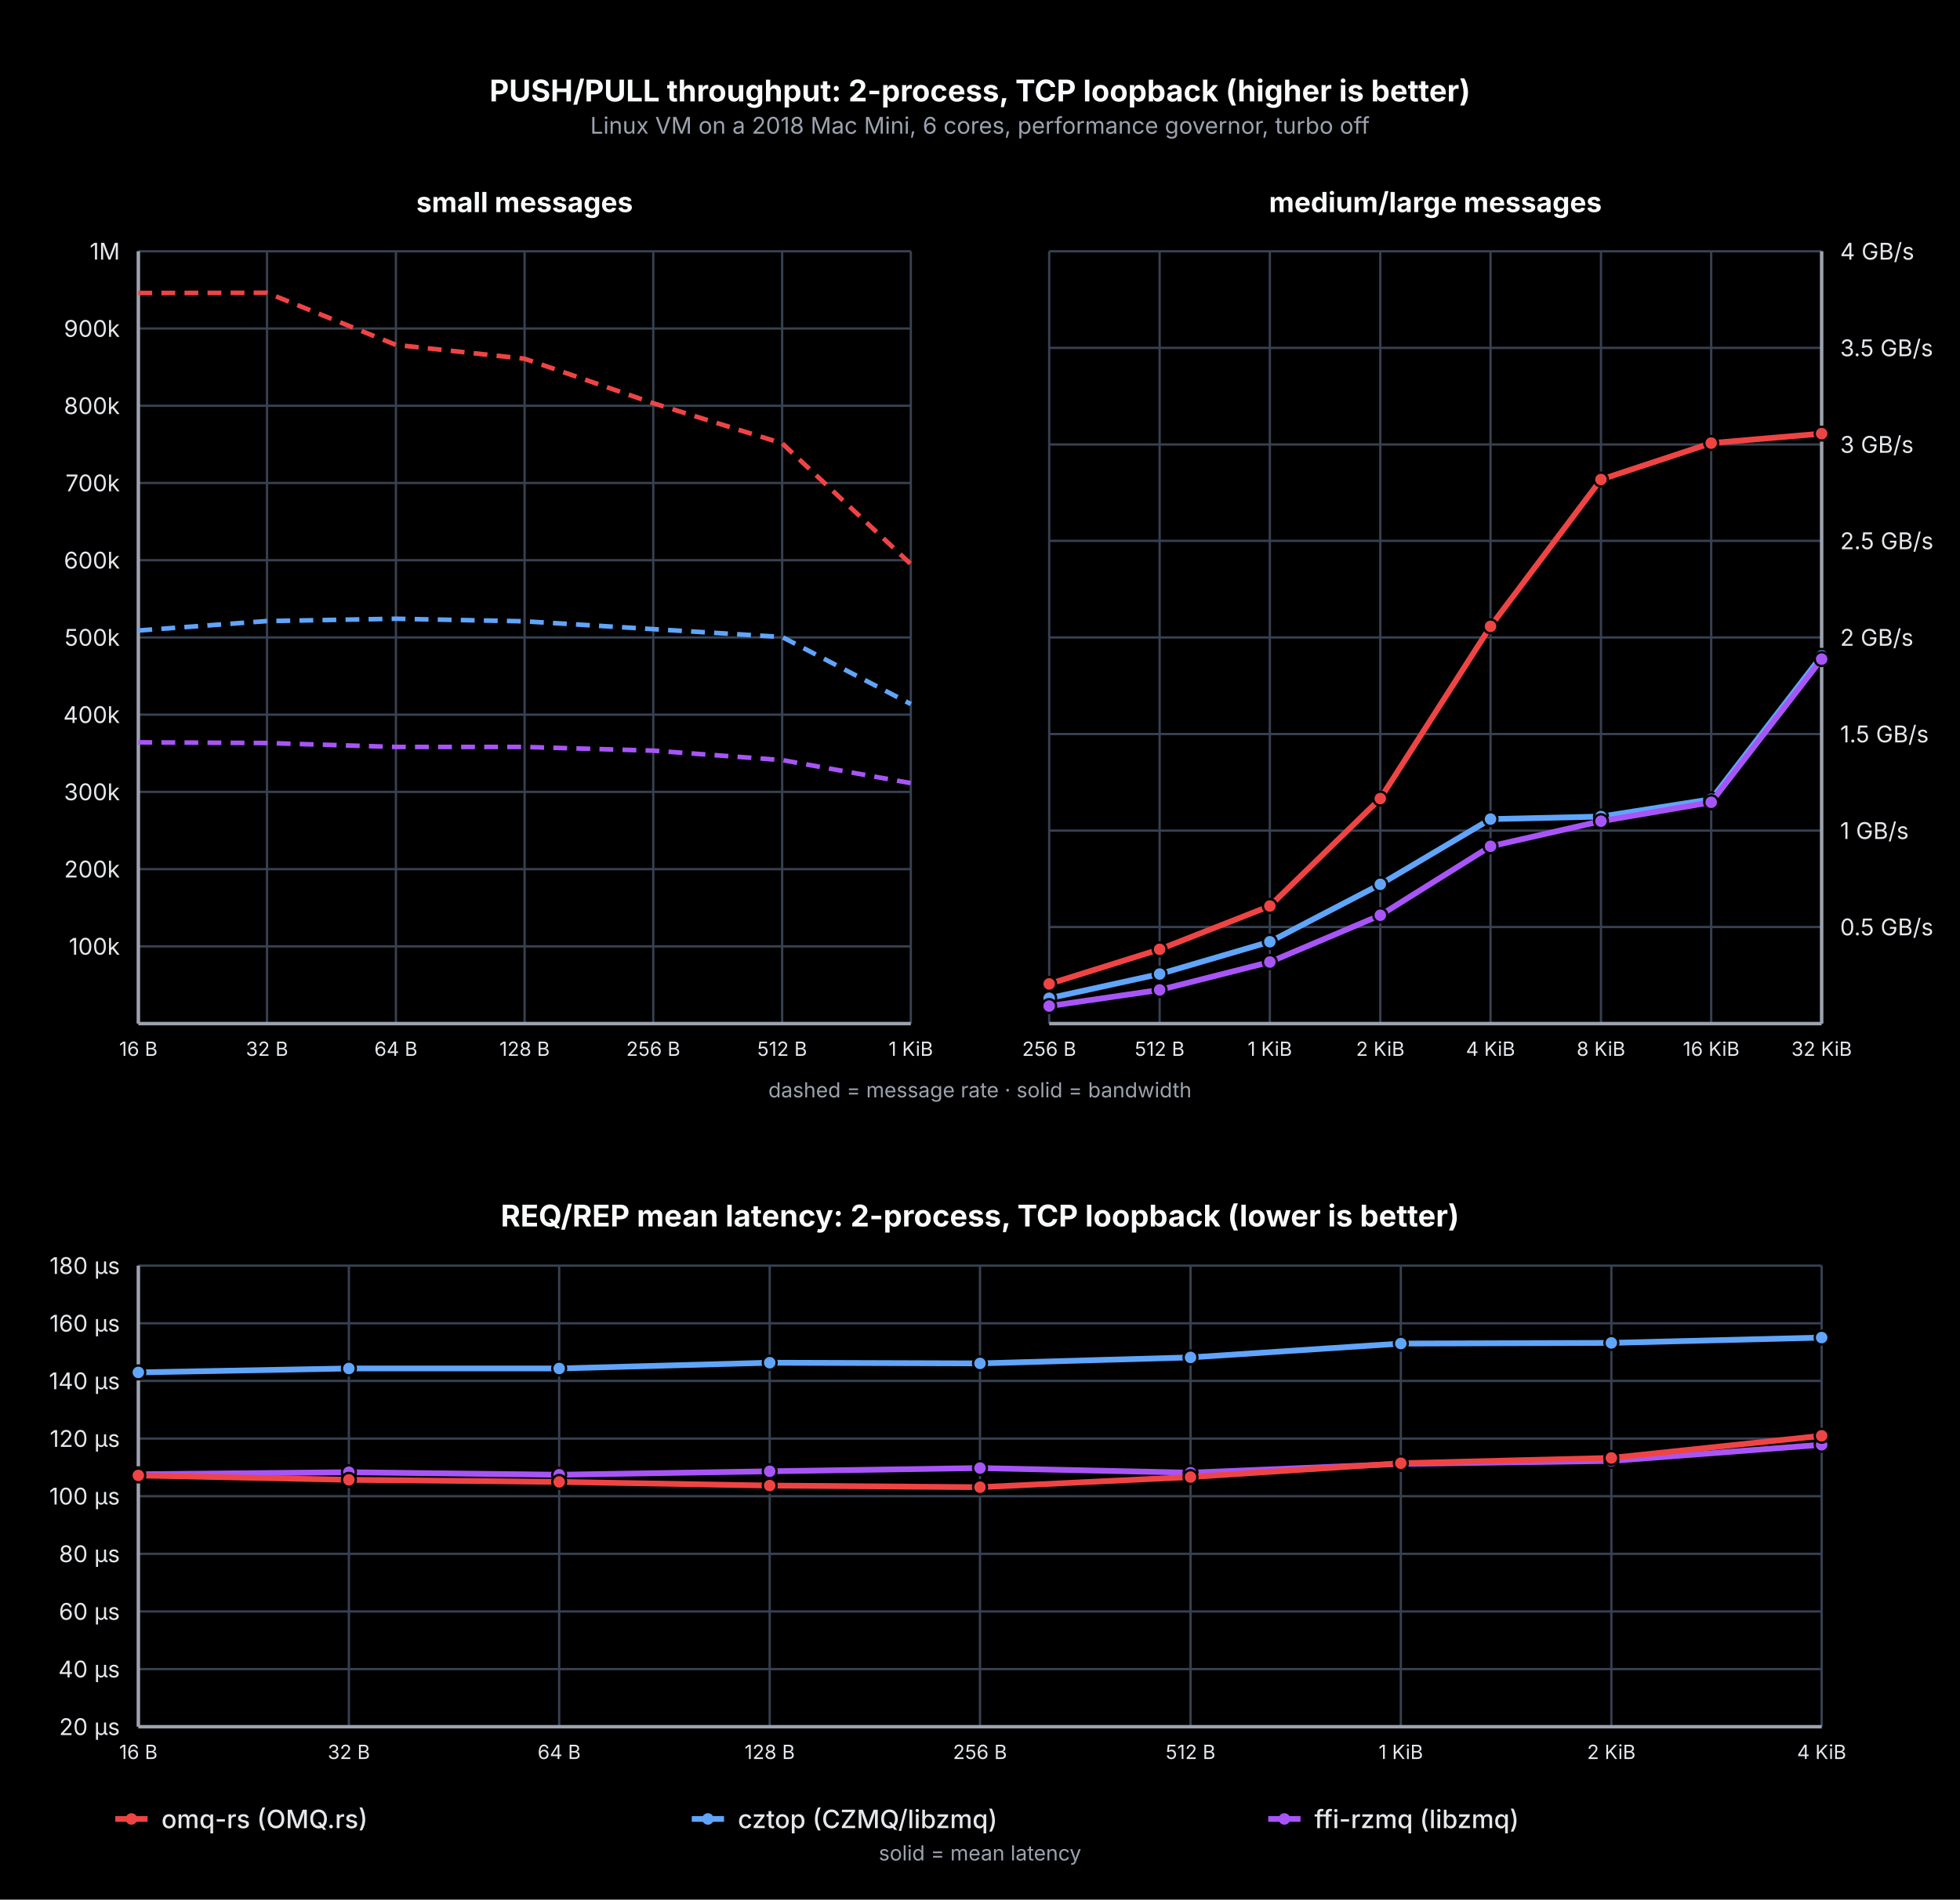
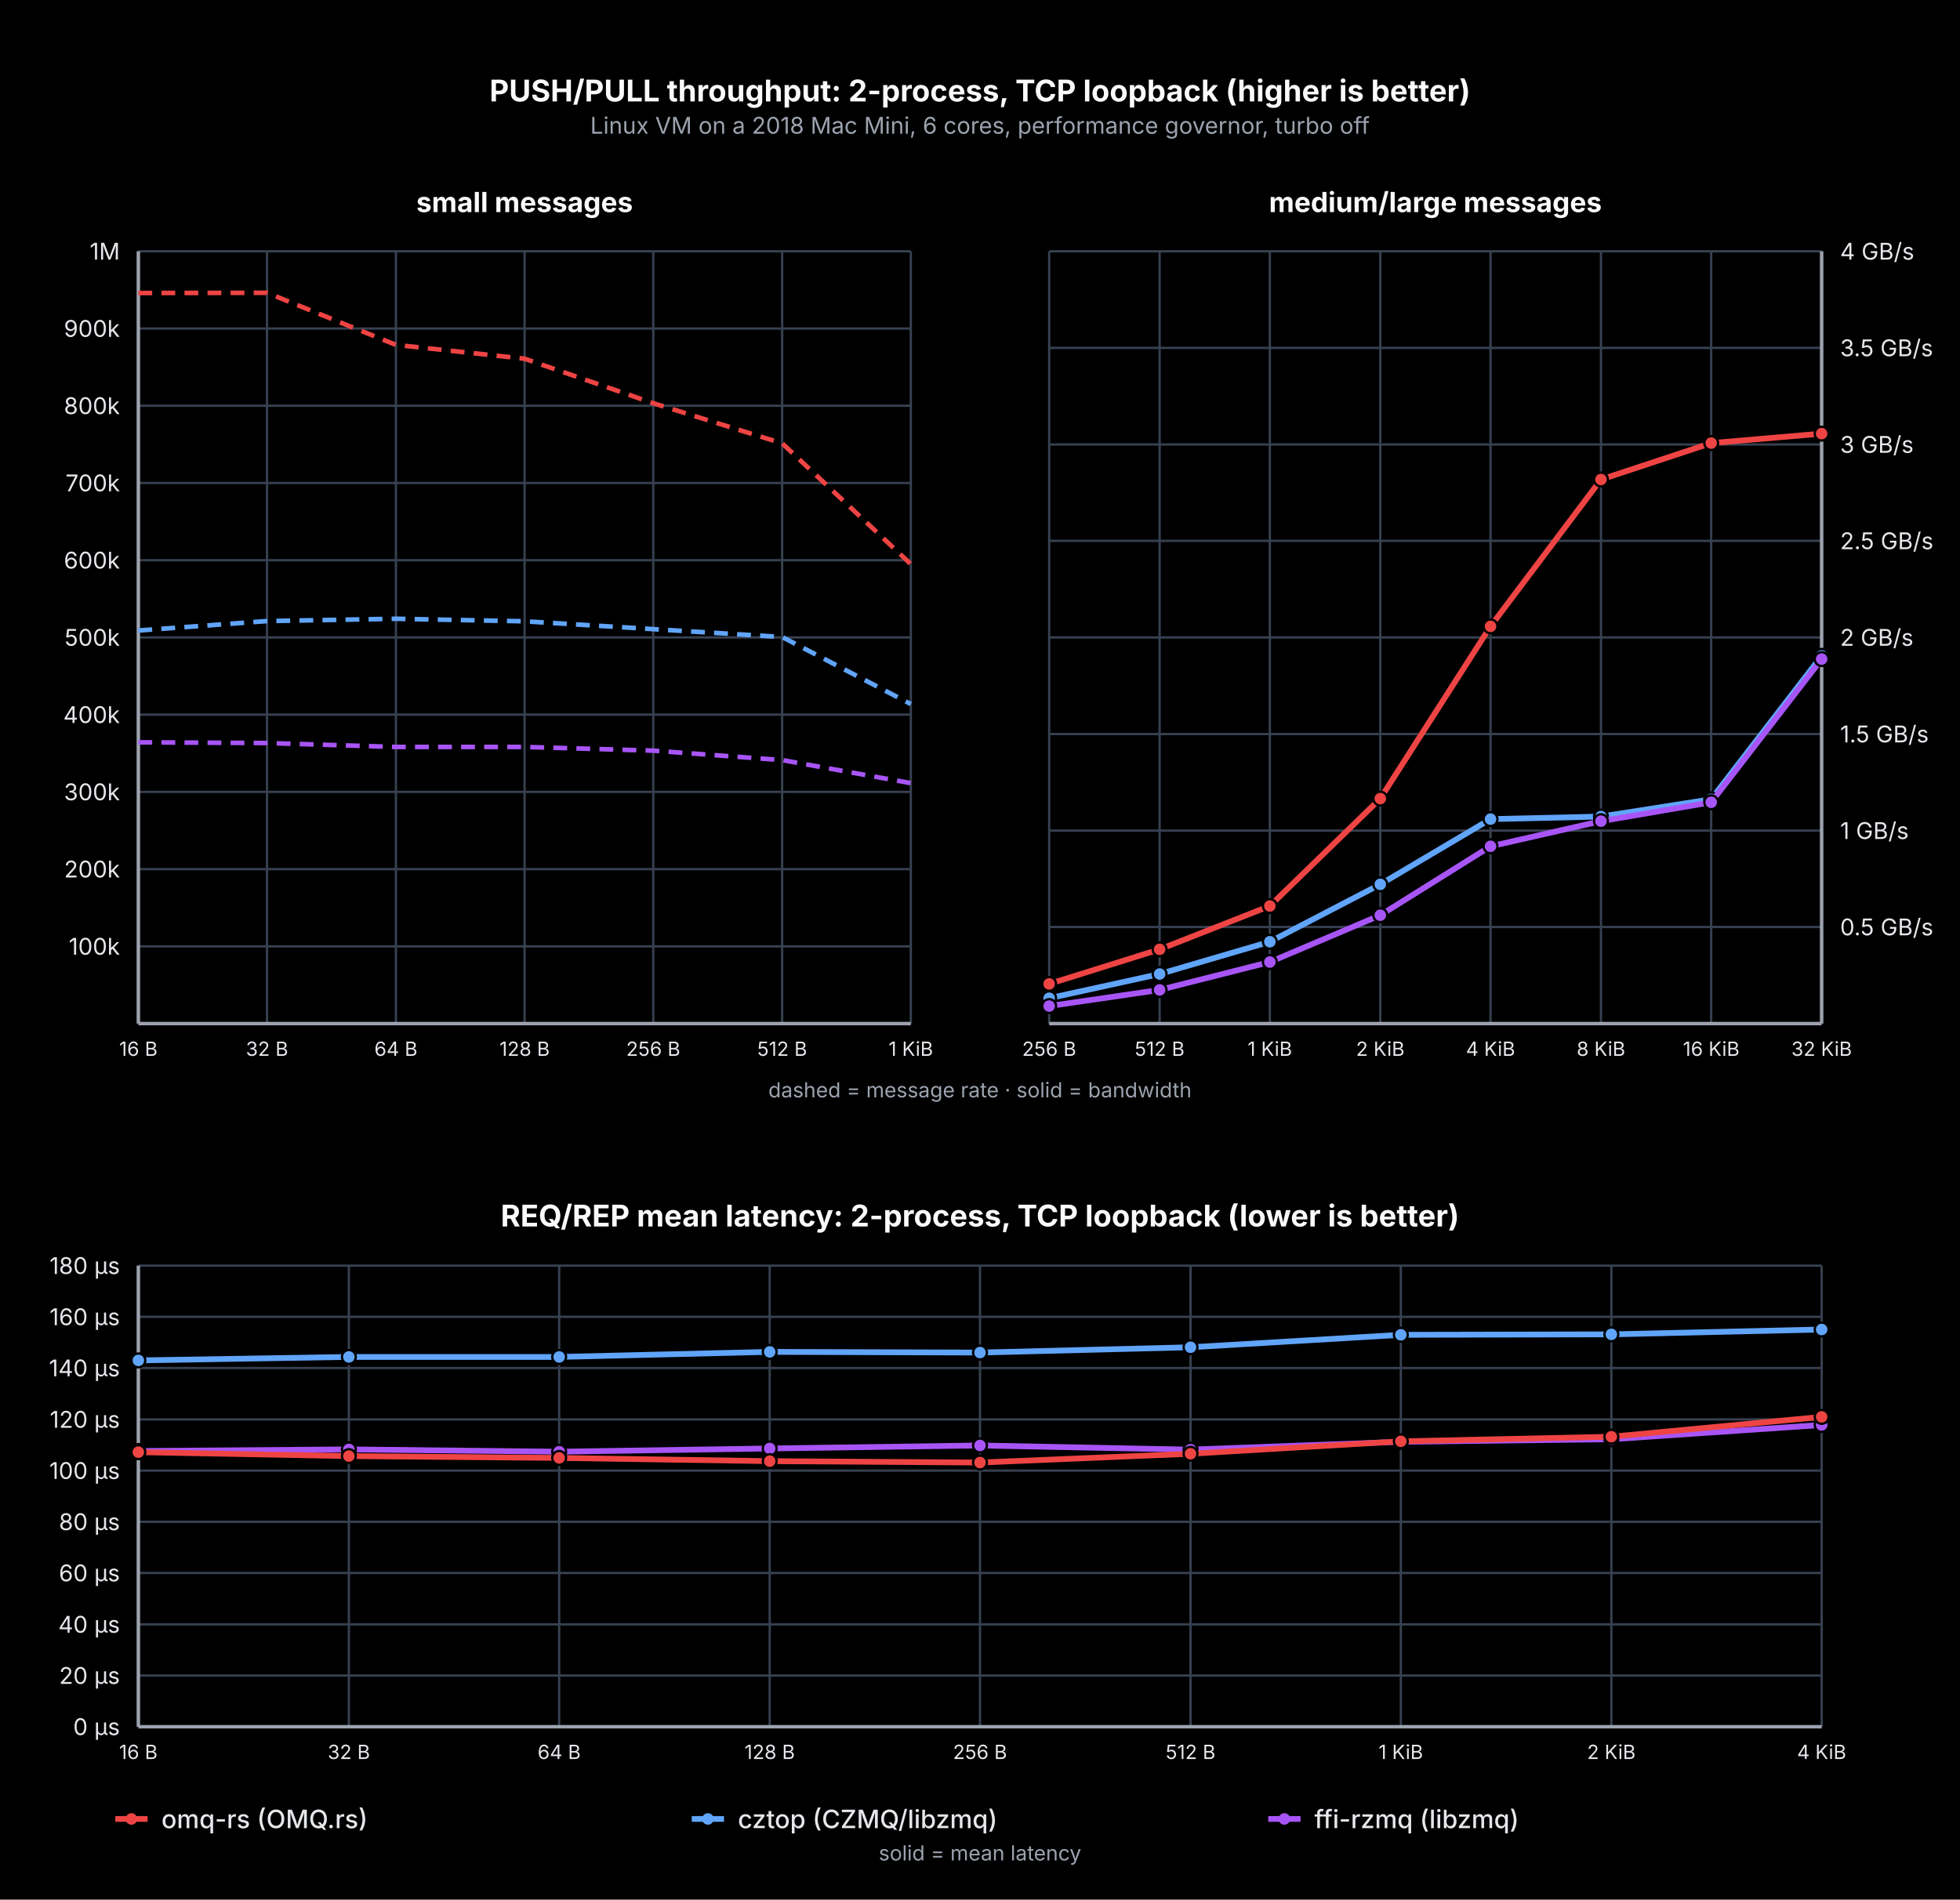
<svg xmlns="http://www.w3.org/2000/svg" viewBox="0 0 850 824" font-family="system-ui, -apple-system, sans-serif">
  <rect width="850" height="824" fill="#000000" />
  <text x="425.0" y="44" text-anchor="middle" fill="#f9fafb" font-size="13" font-weight="700">PUSH/PULL throughput: 2-process, TCP loopback (higher is better)</text>
  <text x="425.0" y="58" text-anchor="middle" fill="#9ca3af" font-size="10">Linux VM on a 2018 Mac Mini, 6 cores, performance governor, turbo off</text>
  <line x1="60" y1="410.5" x2="395" y2="410.5" stroke="#374151" stroke-width="1" />
  <text x="52" y="410.5" text-anchor="end" dominant-baseline="middle" fill="#e5e7eb" font-size="10">100k</text>
  <line x1="60" y1="377.0" x2="395" y2="377.0" stroke="#374151" stroke-width="1" />
  <text x="52" y="377.0" text-anchor="end" dominant-baseline="middle" fill="#e5e7eb" font-size="10">200k</text>
  <line x1="60" y1="343.5" x2="395" y2="343.5" stroke="#374151" stroke-width="1" />
  <text x="52" y="343.5" text-anchor="end" dominant-baseline="middle" fill="#e5e7eb" font-size="10">300k</text>
  <line x1="60" y1="310.0" x2="395" y2="310.0" stroke="#374151" stroke-width="1" />
  <text x="52" y="310.0" text-anchor="end" dominant-baseline="middle" fill="#e5e7eb" font-size="10">400k</text>
  <line x1="60" y1="276.5" x2="395" y2="276.5" stroke="#374151" stroke-width="1" />
  <text x="52" y="276.5" text-anchor="end" dominant-baseline="middle" fill="#e5e7eb" font-size="10">500k</text>
  <line x1="60" y1="243.0" x2="395" y2="243.0" stroke="#374151" stroke-width="1" />
  <text x="52" y="243.0" text-anchor="end" dominant-baseline="middle" fill="#e5e7eb" font-size="10">600k</text>
  <line x1="60" y1="209.5" x2="395" y2="209.5" stroke="#374151" stroke-width="1" />
  <text x="52" y="209.5" text-anchor="end" dominant-baseline="middle" fill="#e5e7eb" font-size="10">700k</text>
  <line x1="60" y1="176.0" x2="395" y2="176.0" stroke="#374151" stroke-width="1" />
  <text x="52" y="176.0" text-anchor="end" dominant-baseline="middle" fill="#e5e7eb" font-size="10">800k</text>
  <line x1="60" y1="142.5" x2="395" y2="142.5" stroke="#374151" stroke-width="1" />
  <text x="52" y="142.5" text-anchor="end" dominant-baseline="middle" fill="#e5e7eb" font-size="10">900k</text>
  <line x1="60" y1="109.0" x2="395" y2="109.0" stroke="#374151" stroke-width="1" />
  <text x="52" y="109.0" text-anchor="end" dominant-baseline="middle" fill="#e5e7eb" font-size="10">1M</text>
  <line x1="455" y1="402.1" x2="790" y2="402.1" stroke="#374151" stroke-width="1" />
  <text x="798" y="402.1" text-anchor="start" dominant-baseline="middle" fill="#e5e7eb" font-size="10">0.5 GB/s</text>
  <line x1="455" y1="360.3" x2="790" y2="360.3" stroke="#374151" stroke-width="1" />
  <text x="798" y="360.3" text-anchor="start" dominant-baseline="middle" fill="#e5e7eb" font-size="10">1 GB/s</text>
  <line x1="455" y1="318.4" x2="790" y2="318.4" stroke="#374151" stroke-width="1" />
  <text x="798" y="318.4" text-anchor="start" dominant-baseline="middle" fill="#e5e7eb" font-size="10">1.5 GB/s</text>
  <line x1="455" y1="276.5" x2="790" y2="276.5" stroke="#374151" stroke-width="1" />
  <text x="798" y="276.5" text-anchor="start" dominant-baseline="middle" fill="#e5e7eb" font-size="10">2 GB/s</text>
  <line x1="455" y1="234.6" x2="790" y2="234.6" stroke="#374151" stroke-width="1" />
  <text x="798" y="234.6" text-anchor="start" dominant-baseline="middle" fill="#e5e7eb" font-size="10">2.5 GB/s</text>
  <line x1="455" y1="192.8" x2="790" y2="192.8" stroke="#374151" stroke-width="1" />
  <text x="798" y="192.8" text-anchor="start" dominant-baseline="middle" fill="#e5e7eb" font-size="10">3 GB/s</text>
  <line x1="455" y1="150.9" x2="790" y2="150.9" stroke="#374151" stroke-width="1" />
  <text x="798" y="150.9" text-anchor="start" dominant-baseline="middle" fill="#e5e7eb" font-size="10">3.5 GB/s</text>
  <line x1="455" y1="109.0" x2="790" y2="109.0" stroke="#374151" stroke-width="1" />
  <text x="798" y="109.0" text-anchor="start" dominant-baseline="middle" fill="#e5e7eb" font-size="10">4 GB/s</text>
  <line x1="60.0" y1="109" x2="60.0" y2="444" stroke="#374151" stroke-width="1" />
  <line x1="115.8" y1="109" x2="115.8" y2="444" stroke="#374151" stroke-width="1" />
  <line x1="171.7" y1="109" x2="171.7" y2="444" stroke="#374151" stroke-width="1" />
  <line x1="227.5" y1="109" x2="227.5" y2="444" stroke="#374151" stroke-width="1" />
  <line x1="283.3" y1="109" x2="283.3" y2="444" stroke="#374151" stroke-width="1" />
  <line x1="339.2" y1="109" x2="339.2" y2="444" stroke="#374151" stroke-width="1" />
  <line x1="395.0" y1="109" x2="395.0" y2="444" stroke="#374151" stroke-width="1" />
  <line x1="455.0" y1="109" x2="455.0" y2="444" stroke="#374151" stroke-width="1" />
  <line x1="502.9" y1="109" x2="502.9" y2="444" stroke="#374151" stroke-width="1" />
  <line x1="550.7" y1="109" x2="550.7" y2="444" stroke="#374151" stroke-width="1" />
  <line x1="598.6" y1="109" x2="598.6" y2="444" stroke="#374151" stroke-width="1" />
  <line x1="646.4" y1="109" x2="646.4" y2="444" stroke="#374151" stroke-width="1" />
  <line x1="694.3" y1="109" x2="694.3" y2="444" stroke="#374151" stroke-width="1" />
  <line x1="742.1" y1="109" x2="742.1" y2="444" stroke="#374151" stroke-width="1" />
  <line x1="790.0" y1="109" x2="790.0" y2="444" stroke="#374151" stroke-width="1" />
  <line x1="60" y1="109" x2="60" y2="444" stroke="#9ca3af" stroke-width="1.5" />
  <line x1="60" y1="444" x2="395" y2="444" stroke="#9ca3af" stroke-width="1.5" />
  <line x1="455" y1="444" x2="790" y2="444" stroke="#9ca3af" stroke-width="1.5" />
  <line x1="790" y1="109" x2="790" y2="444" stroke="#9ca3af" stroke-width="1.5" />
  <text x="227.5" y="92" text-anchor="middle" fill="#f9fafb" font-size="12" font-weight="700">small messages</text>
  <text x="622.5" y="92" text-anchor="middle" fill="#f9fafb" font-size="12" font-weight="700">medium/large messages</text>
  <polyline points="60.0,273.5 115.8,269.4 171.7,268.4 227.5,269.5 283.3,272.9 339.2,276.3 395.0,305.4" fill="none" stroke="#60a5fa" stroke-width="2" stroke-dasharray="6,4" />
  <polyline points="455.0,433.0 502.9,422.5 550.7,408.5 598.6,383.6 646.4,355.3 694.3,354.2 742.1,346.7 790.0,284.5" fill="none" stroke="#60a5fa" stroke-width="2.5" stroke-linecap="round" stroke-linejoin="round" />
  <circle cx="455.0" cy="433.0" r="3" fill="#60a5fa" stroke="#000000" stroke-width="1" />
  <circle cx="502.9" cy="422.5" r="3" fill="#60a5fa" stroke="#000000" stroke-width="1" />
  <circle cx="550.7" cy="408.5" r="3" fill="#60a5fa" stroke="#000000" stroke-width="1" />
  <circle cx="598.6" cy="383.6" r="3" fill="#60a5fa" stroke="#000000" stroke-width="1" />
  <circle cx="646.4" cy="355.3" r="3" fill="#60a5fa" stroke="#000000" stroke-width="1" />
  <circle cx="694.3" cy="354.2" r="3" fill="#60a5fa" stroke="#000000" stroke-width="1" />
  <circle cx="742.1" cy="346.7" r="3" fill="#60a5fa" stroke="#000000" stroke-width="1" />
  <circle cx="790.0" cy="284.5" r="3" fill="#60a5fa" stroke="#000000" stroke-width="1" />
  <polyline points="60.0,322.0 115.8,322.3 171.7,324.0 227.5,324.0 283.3,325.6 339.2,329.7 395.0,339.7" fill="none" stroke="#a855f7" stroke-width="2" stroke-dasharray="6,4" />
  <polyline points="455.0,436.4 502.9,429.4 550.7,417.3 598.6,397.0 646.4,367.1 694.3,356.2 742.1,348.0 790.0,285.9" fill="none" stroke="#a855f7" stroke-width="2.5" stroke-linecap="round" stroke-linejoin="round" />
  <circle cx="455.0" cy="436.4" r="3" fill="#a855f7" stroke="#000000" stroke-width="1" />
  <circle cx="502.9" cy="429.4" r="3" fill="#a855f7" stroke="#000000" stroke-width="1" />
  <circle cx="550.7" cy="417.3" r="3" fill="#a855f7" stroke="#000000" stroke-width="1" />
  <circle cx="598.6" cy="397.0" r="3" fill="#a855f7" stroke="#000000" stroke-width="1" />
  <circle cx="646.4" cy="367.1" r="3" fill="#a855f7" stroke="#000000" stroke-width="1" />
  <circle cx="694.3" cy="356.2" r="3" fill="#a855f7" stroke="#000000" stroke-width="1" />
  <circle cx="742.1" cy="348.0" r="3" fill="#a855f7" stroke="#000000" stroke-width="1" />
  <circle cx="790.0" cy="285.9" r="3" fill="#a855f7" stroke="#000000" stroke-width="1" />
  <polyline points="60.0,127.1 115.8,127.0 171.7,149.6 227.5,155.6 283.3,174.9 339.2,192.3 395.0,244.7" fill="none" stroke="#ef4444" stroke-width="2" stroke-dasharray="6,4" />
  <polyline points="455.0,426.8 502.9,411.8 550.7,393.0 598.6,346.4 646.4,271.7 694.3,208.0 742.1,192.2 790.0,188.1" fill="none" stroke="#ef4444" stroke-width="2.5" stroke-linecap="round" stroke-linejoin="round" />
  <circle cx="455.0" cy="426.8" r="3" fill="#ef4444" stroke="#000000" stroke-width="1" />
  <circle cx="502.9" cy="411.8" r="3" fill="#ef4444" stroke="#000000" stroke-width="1" />
  <circle cx="550.7" cy="393.0" r="3" fill="#ef4444" stroke="#000000" stroke-width="1" />
  <circle cx="598.6" cy="346.4" r="3" fill="#ef4444" stroke="#000000" stroke-width="1" />
  <circle cx="646.4" cy="271.7" r="3" fill="#ef4444" stroke="#000000" stroke-width="1" />
  <circle cx="694.3" cy="208.0" r="3" fill="#ef4444" stroke="#000000" stroke-width="1" />
  <circle cx="742.1" cy="192.2" r="3" fill="#ef4444" stroke="#000000" stroke-width="1" />
  <circle cx="790.0" cy="188.1" r="3" fill="#ef4444" stroke="#000000" stroke-width="1" />
  <text x="60.0" y="458" text-anchor="middle" fill="#e5e7eb" font-size="8.5">16 B</text>
  <text x="115.8" y="458" text-anchor="middle" fill="#e5e7eb" font-size="8.5">32 B</text>
  <text x="171.7" y="458" text-anchor="middle" fill="#e5e7eb" font-size="8.5">64 B</text>
  <text x="227.5" y="458" text-anchor="middle" fill="#e5e7eb" font-size="8.5">128 B</text>
  <text x="283.3" y="458" text-anchor="middle" fill="#e5e7eb" font-size="8.5">256 B</text>
  <text x="339.2" y="458" text-anchor="middle" fill="#e5e7eb" font-size="8.5">512 B</text>
  <text x="395.0" y="458" text-anchor="middle" fill="#e5e7eb" font-size="8.5">1 KiB</text>
  <text x="455.0" y="458" text-anchor="middle" fill="#e5e7eb" font-size="8.5">256 B</text>
  <text x="502.9" y="458" text-anchor="middle" fill="#e5e7eb" font-size="8.5">512 B</text>
  <text x="550.7" y="458" text-anchor="middle" fill="#e5e7eb" font-size="8.5">1 KiB</text>
  <text x="598.6" y="458" text-anchor="middle" fill="#e5e7eb" font-size="8.5">2 KiB</text>
  <text x="646.4" y="458" text-anchor="middle" fill="#e5e7eb" font-size="8.5">4 KiB</text>
  <text x="694.3" y="458" text-anchor="middle" fill="#e5e7eb" font-size="8.5">8 KiB</text>
  <text x="742.1" y="458" text-anchor="middle" fill="#e5e7eb" font-size="8.5">16 KiB</text>
  <text x="790.0" y="458" text-anchor="middle" fill="#e5e7eb" font-size="8.5">32 KiB</text>
  <text x="425.0" y="476" text-anchor="middle" fill="#9ca3af" font-size="9">dashed = message rate · solid = bandwidth</text>
  <text x="425.0" y="532" text-anchor="middle" fill="#f9fafb" font-size="13" font-weight="700">REQ/REP mean latency: 2-process, TCP loopback (lower is better)</text>
  <line x1="60" y1="749.0" x2="790" y2="749.0" stroke="#374151" stroke-width="1" />
-   <text x="52" y="749.0" text-anchor="end" dominant-baseline="middle" fill="#e5e7eb" font-size="10">20 µs</text>
-   <line x1="60" y1="724.0" x2="790" y2="724.0" stroke="#374151" stroke-width="1" />
-   <text x="52" y="724.0" text-anchor="end" dominant-baseline="middle" fill="#e5e7eb" font-size="10">40 µs</text>
-   <line x1="60" y1="699.0" x2="790" y2="699.0" stroke="#374151" stroke-width="1" />
-   <text x="52" y="699.0" text-anchor="end" dominant-baseline="middle" fill="#e5e7eb" font-size="10">60 µs</text>
-   <line x1="60" y1="674.0" x2="790" y2="674.0" stroke="#374151" stroke-width="1" />
-   <text x="52" y="674.0" text-anchor="end" dominant-baseline="middle" fill="#e5e7eb" font-size="10">80 µs</text>
-   <line x1="60" y1="649.0" x2="790" y2="649.0" stroke="#374151" stroke-width="1" />
-   <text x="52" y="649.0" text-anchor="end" dominant-baseline="middle" fill="#e5e7eb" font-size="10">100 µs</text>
-   <line x1="60" y1="624.0" x2="790" y2="624.0" stroke="#374151" stroke-width="1" />
-   <text x="52" y="624.0" text-anchor="end" dominant-baseline="middle" fill="#e5e7eb" font-size="10">120 µs</text>
-   <line x1="60" y1="599.0" x2="790" y2="599.0" stroke="#374151" stroke-width="1" />
-   <text x="52" y="599.0" text-anchor="end" dominant-baseline="middle" fill="#e5e7eb" font-size="10">140 µs</text>
-   <line x1="60" y1="574.0" x2="790" y2="574.0" stroke="#374151" stroke-width="1" />
-   <text x="52" y="574.0" text-anchor="end" dominant-baseline="middle" fill="#e5e7eb" font-size="10">160 µs</text>
+   <text x="52" y="749.0" text-anchor="end" dominant-baseline="middle" fill="#e5e7eb" font-size="10">0 μs</text>
+   <line x1="60" y1="726.8" x2="790" y2="726.8" stroke="#374151" stroke-width="1" />
+   <text x="52" y="726.8" text-anchor="end" dominant-baseline="middle" fill="#e5e7eb" font-size="10">20 μs</text>
+   <line x1="60" y1="704.6" x2="790" y2="704.6" stroke="#374151" stroke-width="1" />
+   <text x="52" y="704.6" text-anchor="end" dominant-baseline="middle" fill="#e5e7eb" font-size="10">40 μs</text>
+   <line x1="60" y1="682.3" x2="790" y2="682.3" stroke="#374151" stroke-width="1" />
+   <text x="52" y="682.3" text-anchor="end" dominant-baseline="middle" fill="#e5e7eb" font-size="10">60 μs</text>
+   <line x1="60" y1="660.1" x2="790" y2="660.1" stroke="#374151" stroke-width="1" />
+   <text x="52" y="660.1" text-anchor="end" dominant-baseline="middle" fill="#e5e7eb" font-size="10">80 μs</text>
+   <line x1="60" y1="637.9" x2="790" y2="637.9" stroke="#374151" stroke-width="1" />
+   <text x="52" y="637.9" text-anchor="end" dominant-baseline="middle" fill="#e5e7eb" font-size="10">100 μs</text>
+   <line x1="60" y1="615.7" x2="790" y2="615.7" stroke="#374151" stroke-width="1" />
+   <text x="52" y="615.7" text-anchor="end" dominant-baseline="middle" fill="#e5e7eb" font-size="10">120 μs</text>
+   <line x1="60" y1="593.4" x2="790" y2="593.4" stroke="#374151" stroke-width="1" />
+   <text x="52" y="593.4" text-anchor="end" dominant-baseline="middle" fill="#e5e7eb" font-size="10">140 μs</text>
+   <line x1="60" y1="571.2" x2="790" y2="571.2" stroke="#374151" stroke-width="1" />
+   <text x="52" y="571.2" text-anchor="end" dominant-baseline="middle" fill="#e5e7eb" font-size="10">160 μs</text>
  <line x1="60" y1="549.0" x2="790" y2="549.0" stroke="#374151" stroke-width="1" />
-   <text x="52" y="549.0" text-anchor="end" dominant-baseline="middle" fill="#e5e7eb" font-size="10">180 µs</text>
+   <text x="52" y="549.0" text-anchor="end" dominant-baseline="middle" fill="#e5e7eb" font-size="10">180 μs</text>
  <line x1="60.0" y1="549" x2="60.0" y2="749" stroke="#374151" stroke-width="1" />
  <line x1="151.3" y1="549" x2="151.3" y2="749" stroke="#374151" stroke-width="1" />
  <line x1="242.5" y1="549" x2="242.5" y2="749" stroke="#374151" stroke-width="1" />
  <line x1="333.8" y1="549" x2="333.8" y2="749" stroke="#374151" stroke-width="1" />
  <line x1="425.0" y1="549" x2="425.0" y2="749" stroke="#374151" stroke-width="1" />
  <line x1="516.3" y1="549" x2="516.3" y2="749" stroke="#374151" stroke-width="1" />
  <line x1="607.5" y1="549" x2="607.5" y2="749" stroke="#374151" stroke-width="1" />
  <line x1="698.8" y1="549" x2="698.8" y2="749" stroke="#374151" stroke-width="1" />
  <line x1="790.0" y1="549" x2="790.0" y2="749" stroke="#374151" stroke-width="1" />
  <line x1="60" y1="549" x2="60" y2="749" stroke="#9ca3af" stroke-width="1.5" />
  <line x1="60" y1="749" x2="790" y2="749" stroke="#9ca3af" stroke-width="1.5" />
-   <polyline points="60.0,595.3 151.3,593.6 242.5,593.6 333.8,591.1 425.0,591.4 516.3,588.8 607.5,582.8 698.8,582.5 790.0,580.2" fill="none" stroke="#60a5fa" stroke-width="2.5" stroke-linecap="round" stroke-linejoin="round" />
-   <circle cx="60.0" cy="595.3" r="3" fill="#60a5fa" stroke="#000000" stroke-width="1" />
-   <circle cx="151.3" cy="593.6" r="3" fill="#60a5fa" stroke="#000000" stroke-width="1" />
-   <circle cx="242.5" cy="593.6" r="3" fill="#60a5fa" stroke="#000000" stroke-width="1" />
-   <circle cx="333.8" cy="591.1" r="3" fill="#60a5fa" stroke="#000000" stroke-width="1" />
-   <circle cx="425.0" cy="591.4" r="3" fill="#60a5fa" stroke="#000000" stroke-width="1" />
-   <circle cx="516.3" cy="588.8" r="3" fill="#60a5fa" stroke="#000000" stroke-width="1" />
-   <circle cx="607.5" cy="582.8" r="3" fill="#60a5fa" stroke="#000000" stroke-width="1" />
-   <circle cx="698.8" cy="582.5" r="3" fill="#60a5fa" stroke="#000000" stroke-width="1" />
-   <circle cx="790.0" cy="580.2" r="3" fill="#60a5fa" stroke="#000000" stroke-width="1" />
-   <polyline points="60.0,639.5 151.3,638.6 242.5,639.7 333.8,638.2 425.0,636.8 516.3,638.8 607.5,635.0 698.8,633.7 790.0,626.7" fill="none" stroke="#a855f7" stroke-width="2.5" stroke-linecap="round" stroke-linejoin="round" />
-   <circle cx="60.0" cy="639.5" r="3" fill="#a855f7" stroke="#000000" stroke-width="1" />
-   <circle cx="151.3" cy="638.6" r="3" fill="#a855f7" stroke="#000000" stroke-width="1" />
-   <circle cx="242.5" cy="639.7" r="3" fill="#a855f7" stroke="#000000" stroke-width="1" />
-   <circle cx="333.8" cy="638.2" r="3" fill="#a855f7" stroke="#000000" stroke-width="1" />
-   <circle cx="425.0" cy="636.8" r="3" fill="#a855f7" stroke="#000000" stroke-width="1" />
-   <circle cx="516.3" cy="638.8" r="3" fill="#a855f7" stroke="#000000" stroke-width="1" />
-   <circle cx="607.5" cy="635.0" r="3" fill="#a855f7" stroke="#000000" stroke-width="1" />
-   <circle cx="698.8" cy="633.7" r="3" fill="#a855f7" stroke="#000000" stroke-width="1" />
-   <circle cx="790.0" cy="626.7" r="3" fill="#a855f7" stroke="#000000" stroke-width="1" />
-   <polyline points="60.0,640.0 151.3,641.9 242.5,642.8 333.8,644.4 425.0,645.1 516.3,640.7 607.5,634.7 698.8,632.4 790.0,622.8" fill="none" stroke="#ef4444" stroke-width="2.5" stroke-linecap="round" stroke-linejoin="round" />
-   <circle cx="60.0" cy="640.0" r="3" fill="#ef4444" stroke="#000000" stroke-width="1" />
-   <circle cx="151.3" cy="641.9" r="3" fill="#ef4444" stroke="#000000" stroke-width="1" />
-   <circle cx="242.5" cy="642.8" r="3" fill="#ef4444" stroke="#000000" stroke-width="1" />
-   <circle cx="333.8" cy="644.4" r="3" fill="#ef4444" stroke="#000000" stroke-width="1" />
-   <circle cx="425.0" cy="645.1" r="3" fill="#ef4444" stroke="#000000" stroke-width="1" />
-   <circle cx="516.3" cy="640.7" r="3" fill="#ef4444" stroke="#000000" stroke-width="1" />
-   <circle cx="607.5" cy="634.7" r="3" fill="#ef4444" stroke="#000000" stroke-width="1" />
-   <circle cx="698.8" cy="632.4" r="3" fill="#ef4444" stroke="#000000" stroke-width="1" />
-   <circle cx="790.0" cy="622.8" r="3" fill="#ef4444" stroke="#000000" stroke-width="1" />
+   <polyline points="60.0,590.1 151.3,588.6 242.5,588.6 333.8,586.4 425.0,586.7 516.3,584.4 607.5,579.0 698.8,578.8 790.0,576.7" fill="none" stroke="#60a5fa" stroke-width="2.5" stroke-linecap="round" stroke-linejoin="round" />
+   <circle cx="60.0" cy="590.1" r="3" fill="#60a5fa" stroke="#000000" stroke-width="1" />
+   <circle cx="151.3" cy="588.6" r="3" fill="#60a5fa" stroke="#000000" stroke-width="1" />
+   <circle cx="242.5" cy="588.6" r="3" fill="#60a5fa" stroke="#000000" stroke-width="1" />
+   <circle cx="333.8" cy="586.4" r="3" fill="#60a5fa" stroke="#000000" stroke-width="1" />
+   <circle cx="425.0" cy="586.7" r="3" fill="#60a5fa" stroke="#000000" stroke-width="1" />
+   <circle cx="516.3" cy="584.4" r="3" fill="#60a5fa" stroke="#000000" stroke-width="1" />
+   <circle cx="607.5" cy="579.0" r="3" fill="#60a5fa" stroke="#000000" stroke-width="1" />
+   <circle cx="698.8" cy="578.8" r="3" fill="#60a5fa" stroke="#000000" stroke-width="1" />
+   <circle cx="790.0" cy="576.7" r="3" fill="#60a5fa" stroke="#000000" stroke-width="1" />
+   <polyline points="60.0,629.4 151.3,628.7 242.5,629.7 333.8,628.3 425.0,627.0 516.3,628.8 607.5,625.4 698.8,624.3 790.0,618.1" fill="none" stroke="#a855f7" stroke-width="2.5" stroke-linecap="round" stroke-linejoin="round" />
+   <circle cx="60.0" cy="629.4" r="3" fill="#a855f7" stroke="#000000" stroke-width="1" />
+   <circle cx="151.3" cy="628.7" r="3" fill="#a855f7" stroke="#000000" stroke-width="1" />
+   <circle cx="242.5" cy="629.7" r="3" fill="#a855f7" stroke="#000000" stroke-width="1" />
+   <circle cx="333.8" cy="628.3" r="3" fill="#a855f7" stroke="#000000" stroke-width="1" />
+   <circle cx="425.0" cy="627.0" r="3" fill="#a855f7" stroke="#000000" stroke-width="1" />
+   <circle cx="516.3" cy="628.8" r="3" fill="#a855f7" stroke="#000000" stroke-width="1" />
+   <circle cx="607.5" cy="625.4" r="3" fill="#a855f7" stroke="#000000" stroke-width="1" />
+   <circle cx="698.8" cy="624.3" r="3" fill="#a855f7" stroke="#000000" stroke-width="1" />
+   <circle cx="790.0" cy="618.1" r="3" fill="#a855f7" stroke="#000000" stroke-width="1" />
+   <polyline points="60.0,629.9 151.3,631.6 242.5,632.4 333.8,633.8 425.0,634.4 516.3,630.6 607.5,625.2 698.8,623.2 790.0,614.6" fill="none" stroke="#ef4444" stroke-width="2.5" stroke-linecap="round" stroke-linejoin="round" />
+   <circle cx="60.0" cy="629.9" r="3" fill="#ef4444" stroke="#000000" stroke-width="1" />
+   <circle cx="151.3" cy="631.6" r="3" fill="#ef4444" stroke="#000000" stroke-width="1" />
+   <circle cx="242.5" cy="632.4" r="3" fill="#ef4444" stroke="#000000" stroke-width="1" />
+   <circle cx="333.8" cy="633.8" r="3" fill="#ef4444" stroke="#000000" stroke-width="1" />
+   <circle cx="425.0" cy="634.4" r="3" fill="#ef4444" stroke="#000000" stroke-width="1" />
+   <circle cx="516.3" cy="630.6" r="3" fill="#ef4444" stroke="#000000" stroke-width="1" />
+   <circle cx="607.5" cy="625.2" r="3" fill="#ef4444" stroke="#000000" stroke-width="1" />
+   <circle cx="698.8" cy="623.2" r="3" fill="#ef4444" stroke="#000000" stroke-width="1" />
+   <circle cx="790.0" cy="614.6" r="3" fill="#ef4444" stroke="#000000" stroke-width="1" />
  <text x="60.0" y="763" text-anchor="middle" fill="#e5e7eb" font-size="8.5">16 B</text>
  <text x="151.3" y="763" text-anchor="middle" fill="#e5e7eb" font-size="8.5">32 B</text>
  <text x="242.5" y="763" text-anchor="middle" fill="#e5e7eb" font-size="8.5">64 B</text>
  <text x="333.8" y="763" text-anchor="middle" fill="#e5e7eb" font-size="8.5">128 B</text>
  <text x="425.0" y="763" text-anchor="middle" fill="#e5e7eb" font-size="8.5">256 B</text>
  <text x="516.3" y="763" text-anchor="middle" fill="#e5e7eb" font-size="8.5">512 B</text>
  <text x="607.5" y="763" text-anchor="middle" fill="#e5e7eb" font-size="8.5">1 KiB</text>
  <text x="698.8" y="763" text-anchor="middle" fill="#e5e7eb" font-size="8.5">2 KiB</text>
  <text x="790.0" y="763" text-anchor="middle" fill="#e5e7eb" font-size="8.5">4 KiB</text>
  <line x1="50" y1="789" x2="64" y2="789" stroke="#ef4444" stroke-width="2.5" />
  <circle cx="57" cy="789" r="2.5" fill="#ef4444" />
  <text x="70" y="793" fill="#e5e7eb" font-size="11" font-weight="500">omq-rs (OMQ.rs)</text>
  <line x1="300" y1="789" x2="314" y2="789" stroke="#60a5fa" stroke-width="2.5" />
  <circle cx="307" cy="789" r="2.5" fill="#60a5fa" />
  <text x="320" y="793" fill="#e5e7eb" font-size="11" font-weight="500">cztop (CZMQ/libzmq)</text>
  <line x1="550" y1="789" x2="564" y2="789" stroke="#a855f7" stroke-width="2.5" />
  <circle cx="557" cy="789" r="2.5" fill="#a855f7" />
  <text x="570" y="793" fill="#e5e7eb" font-size="11" font-weight="500">ffi-rzmq (libzmq)</text>
  <text x="425.0" y="807" text-anchor="middle" fill="#9ca3af" font-size="9">solid = mean latency</text>
</svg>
